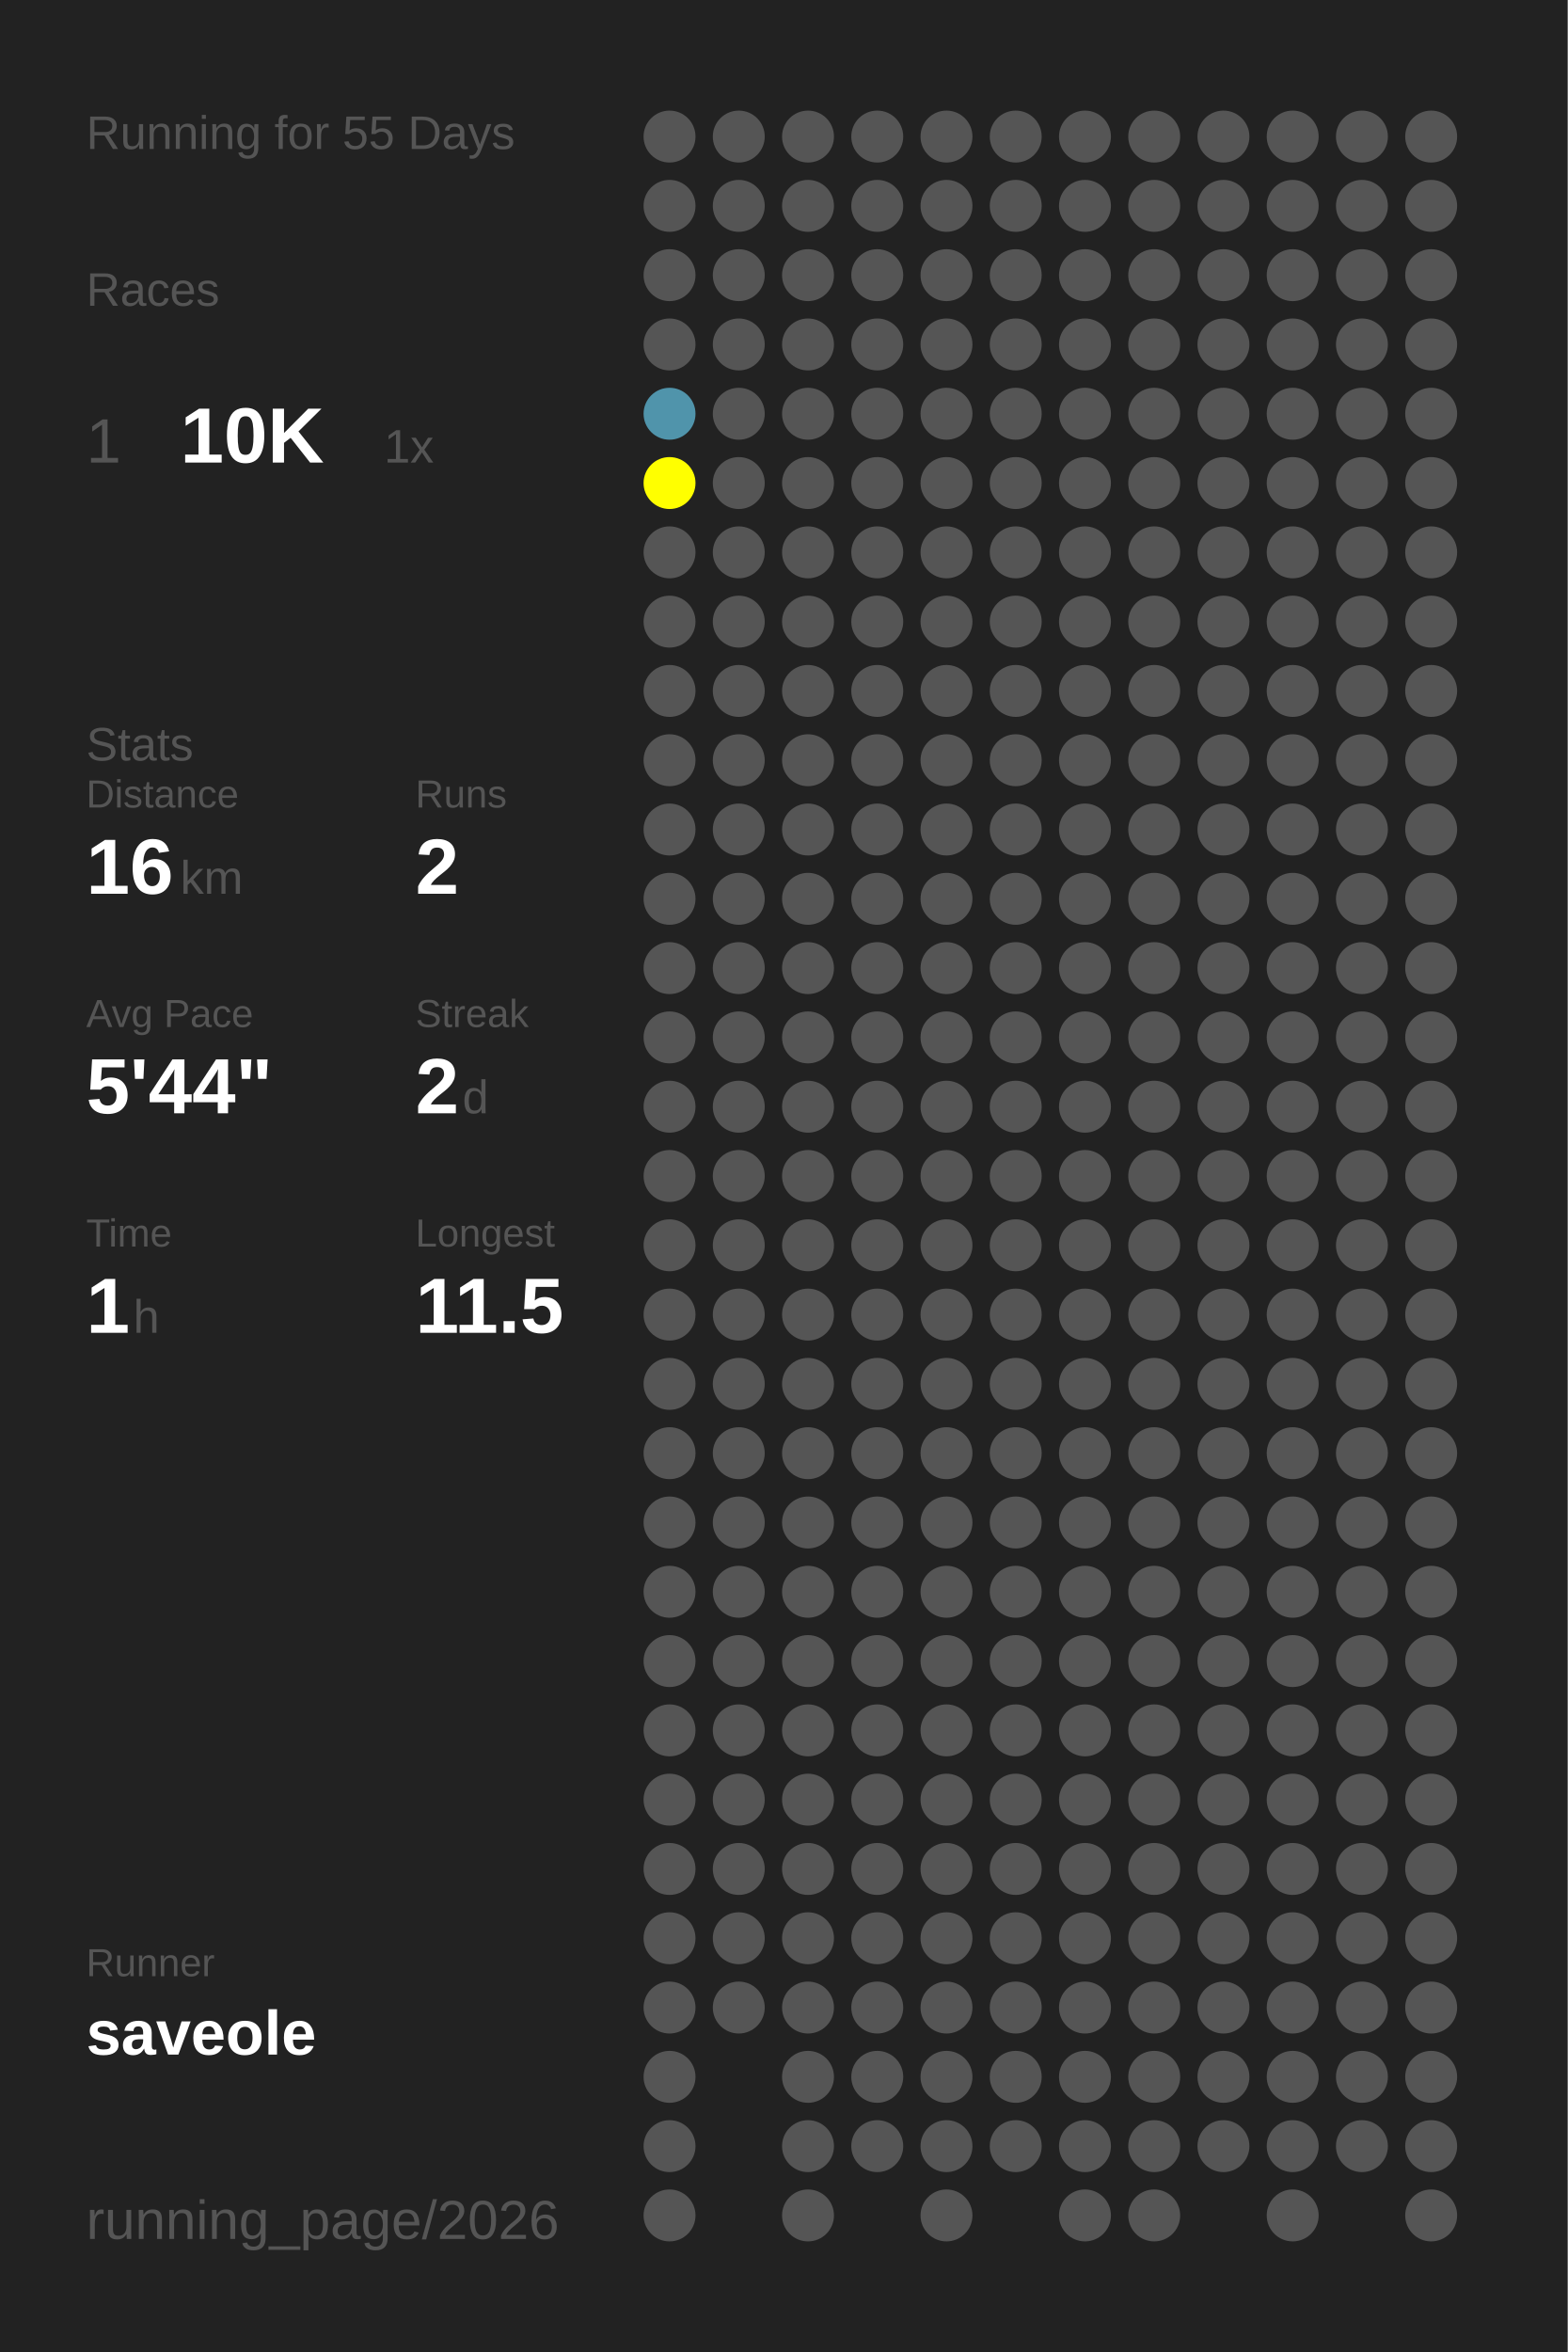
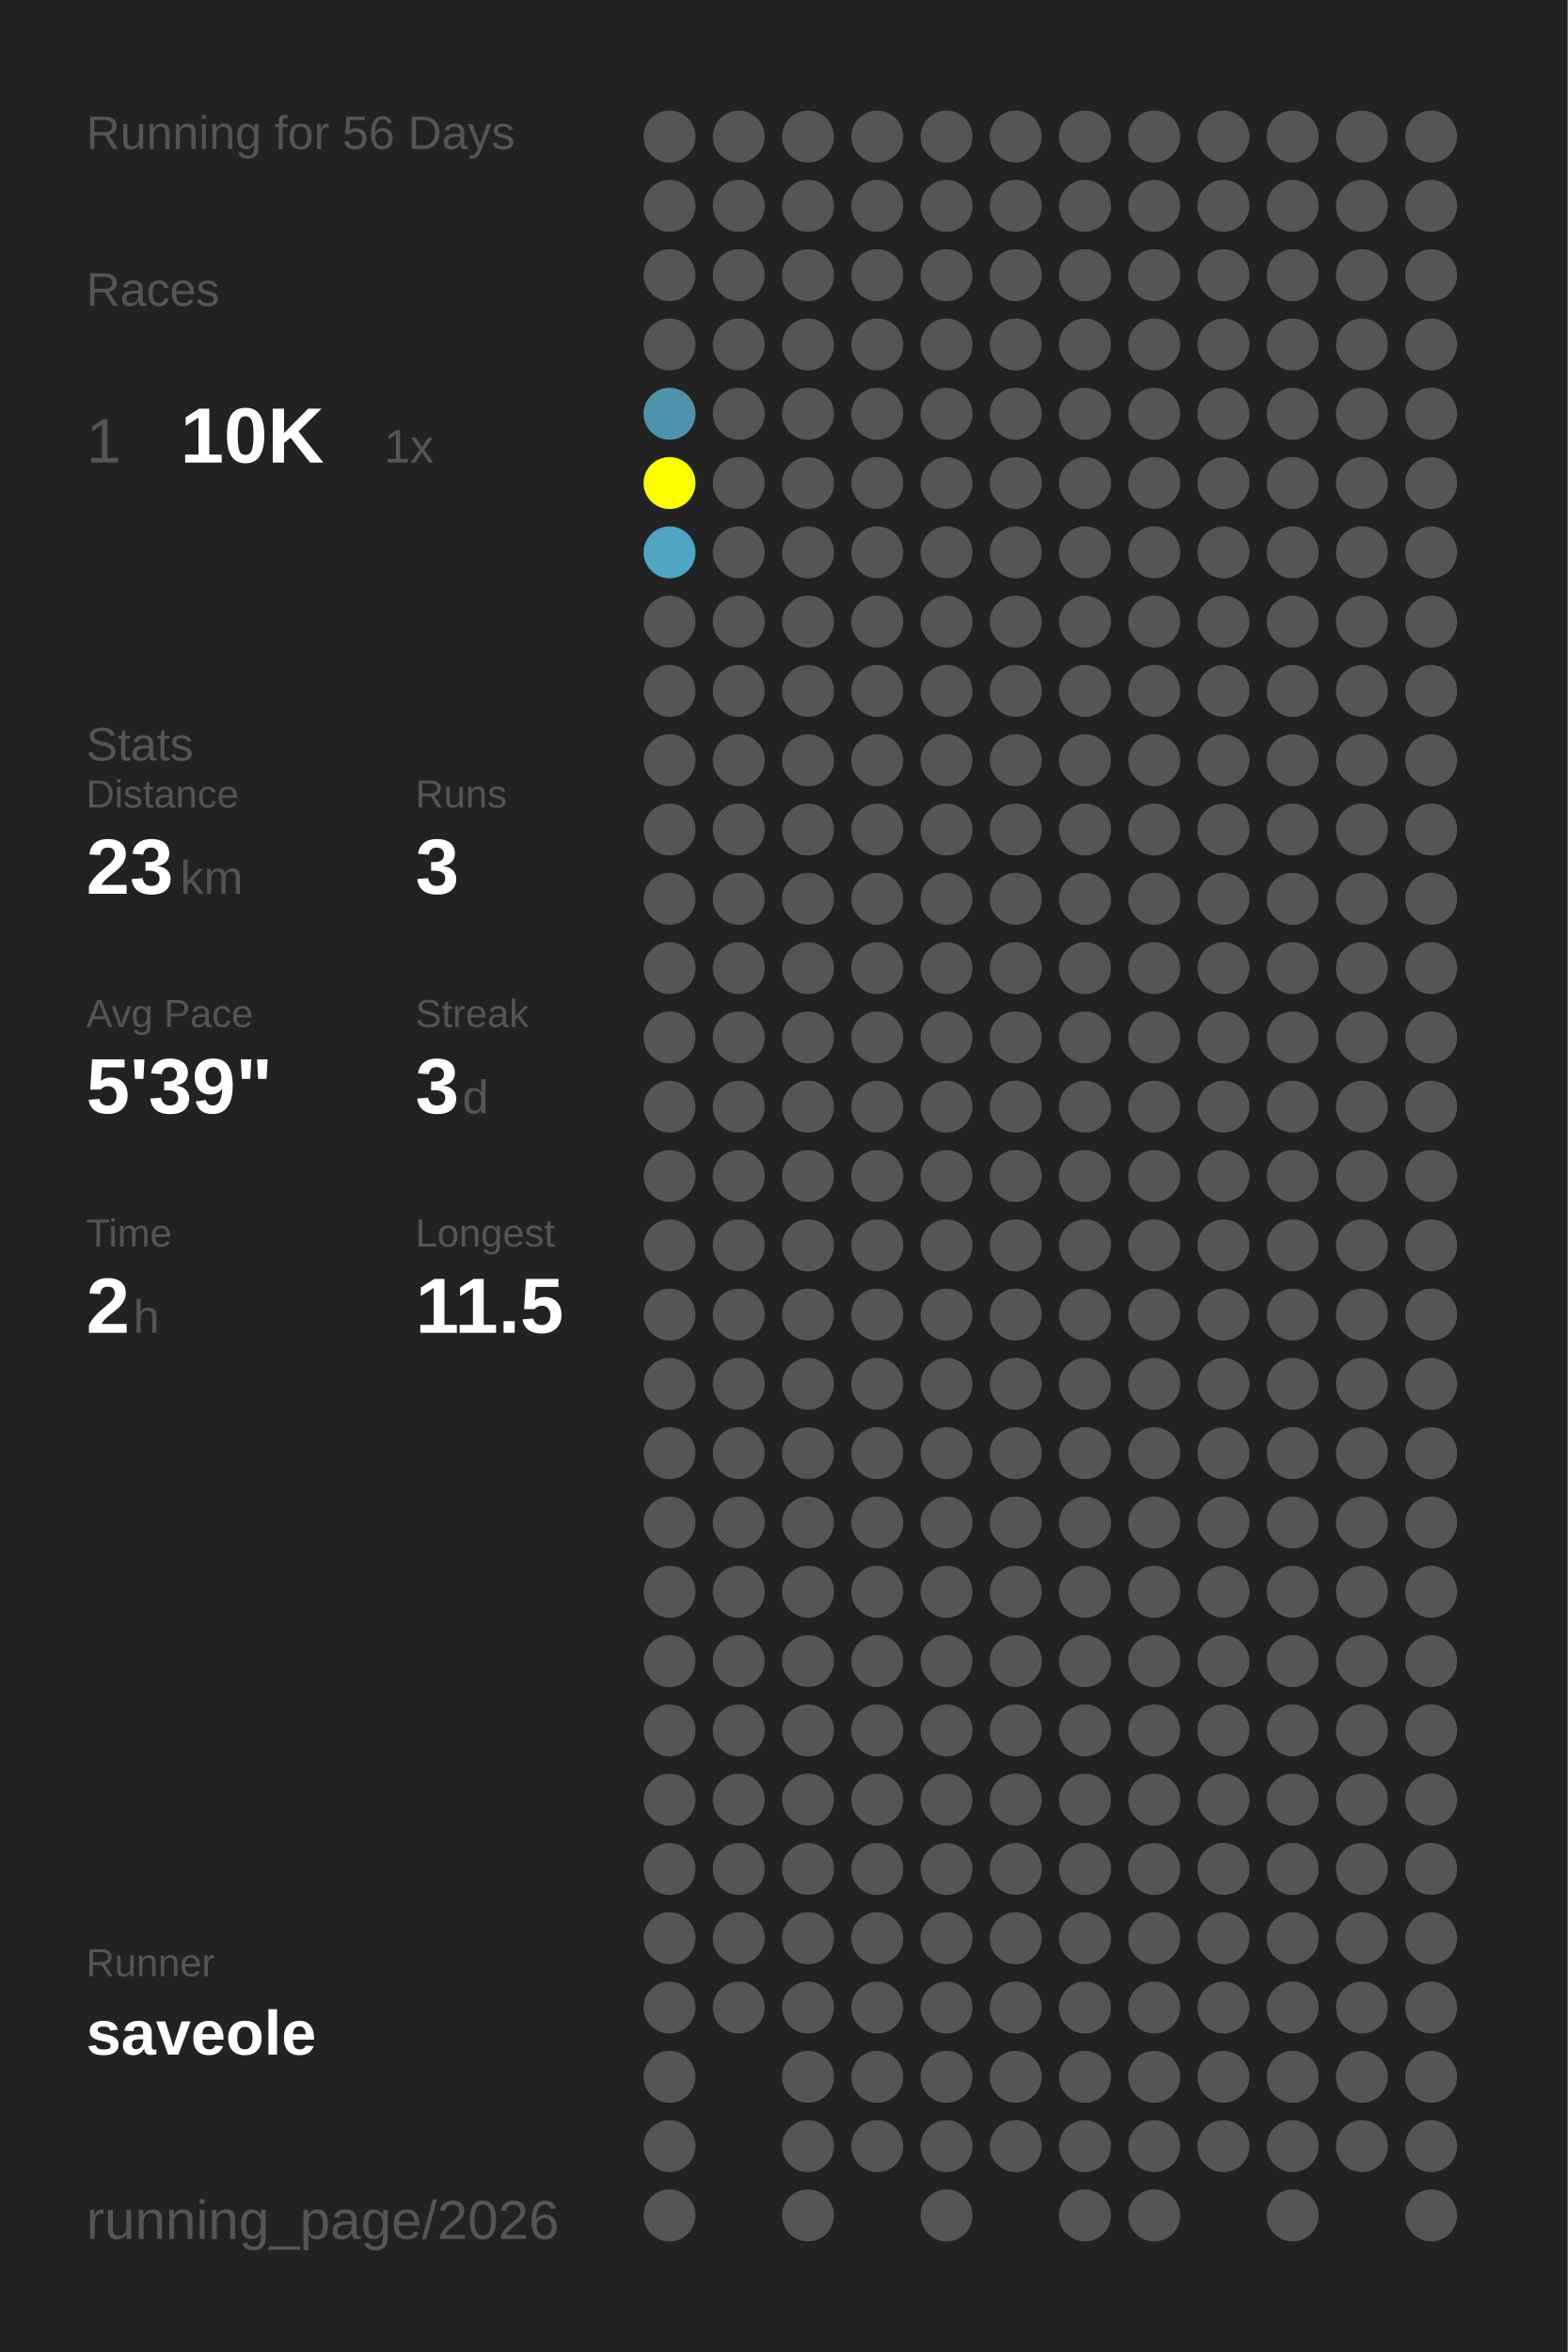
<svg xmlns="http://www.w3.org/2000/svg" baseProfile="full" height="300mm" version="1.1" viewBox="0,0,200,300" width="200mm">
  <defs />
  <rect fill="#222222" height="300" width="200" x="0" y="0" />
-   <text fill="#555555" style="font-size:6px; font-family:Arial;" x="11" y="19">Running for 55 Days</text>
+   <text fill="#555555" style="font-size:6px; font-family:Arial;" x="11" y="19">Running for 56 Days</text>
  <text fill="#555555" style="font-size:6px; font-family:Arial;" x="11" y="39">Races</text>
  <text fill="#555555" style="font-size:8px; font-family:Arial;" x="11" y="59">1</text>
  <text fill="#FFFFFF" style="font-size:10px; font-family:Arial; font-weight:bold;" x="23" y="59">10K</text>
  <text fill="#555555" style="font-size:6px; font-family:Arial;" x="49" y="59">1x</text>
  <text fill="#555555" style="font-size:6px; font-family:Arial;" x="11" y="97">Stats</text>
  <text fill="#555555" style="font-size:5px; font-family:Arial;" x="11" y="103">Distance</text>
-   <text fill="#FFFFFF" style="font-size:10px; font-family:Arial; font-weight:bold;" x="11" y="114">16</text>
+   <text fill="#FFFFFF" style="font-size:10px; font-family:Arial; font-weight:bold;" x="11" y="114">23</text>
  <text fill="#555555" style="font-size:6px; font-family:Arial;" x="23" y="114">km</text>
  <text fill="#555555" style="font-size:5px; font-family:Arial;" x="53" y="103">Runs</text>
-   <text fill="#FFFFFF" style="font-size:10px; font-family:Arial; font-weight:bold;" x="53" y="114">2</text>
+   <text fill="#FFFFFF" style="font-size:10px; font-family:Arial; font-weight:bold;" x="53" y="114">3</text>
  <text fill="#555555" style="font-size:5px; font-family:Arial;" x="11" y="131">Avg Pace</text>
-   <text fill="#FFFFFF" style="font-size:10px; font-family:Arial; font-weight:bold;" x="11" y="142">5'44"</text>
+   <text fill="#FFFFFF" style="font-size:10px; font-family:Arial; font-weight:bold;" x="11" y="142">5'39"</text>
  <text fill="#555555" style="font-size:5px; font-family:Arial;" x="53" y="131">Streak</text>
-   <text fill="#FFFFFF" style="font-size:10px; font-family:Arial; font-weight:bold;" x="53" y="142">2</text>
+   <text fill="#FFFFFF" style="font-size:10px; font-family:Arial; font-weight:bold;" x="53" y="142">3</text>
  <text fill="#555555" style="font-size:6px; font-family:Arial;" x="59" y="142">d</text>
  <text fill="#555555" style="font-size:5px; font-family:Arial;" x="11" y="159">Time</text>
-   <text fill="#FFFFFF" style="font-size:10px; font-family:Arial; font-weight:bold;" x="11" y="170">1</text>
+   <text fill="#FFFFFF" style="font-size:10px; font-family:Arial; font-weight:bold;" x="11" y="170">2</text>
  <text fill="#555555" style="font-size:6px; font-family:Arial;" x="17" y="170">h</text>
  <text fill="#555555" style="font-size:5px; font-family:Arial;" x="53" y="159">Longest</text>
  <text fill="#FFFFFF" style="font-size:10px; font-family:Arial; font-weight:bold;" x="53" y="170">11.5</text>
  <text fill="#555555" style="font-size:5px; font-family:Arial;" x="11" y="252.065">Runner</text>
  <text fill="#FFFFFF" style="font-size:8px; font-family:Arial; font-weight:bold;" x="11" y="262.065">saveole</text>
  <text fill="#555555" style="font-size:7px; font-family:Arial;" x="11" y="285.581">running_page/2026</text>
  <circle cx="85.417" cy="17.419" fill="#555555" r="3.312" />
  <circle cx="85.417" cy="26.258" fill="#555555" r="3.312" />
  <circle cx="85.417" cy="35.097" fill="#555555" r="3.312" />
  <circle cx="85.417" cy="43.935" fill="#555555" r="3.312" />
  <circle cx="85.417" cy="52.774" fill="#5094ab" r="3.312" />
  <circle cx="85.417" cy="61.613" fill="#FFFF00" r="3.312" />
-   <circle cx="85.417" cy="70.452" fill="#555555" r="3.312" />
+   <circle cx="85.417" cy="70.452" fill="#4fa5c2" r="3.312" />
  <circle cx="85.417" cy="79.29" fill="#555555" r="3.312" />
  <circle cx="85.417" cy="88.129" fill="#555555" r="3.312" />
  <circle cx="85.417" cy="96.968" fill="#555555" r="3.312" />
  <circle cx="85.417" cy="105.806" fill="#555555" r="3.312" />
  <circle cx="85.417" cy="114.645" fill="#555555" r="3.312" />
  <circle cx="85.417" cy="123.484" fill="#555555" r="3.312" />
  <circle cx="85.417" cy="132.323" fill="#555555" r="3.312" />
  <circle cx="85.417" cy="141.161" fill="#555555" r="3.312" />
  <circle cx="85.417" cy="150" fill="#555555" r="3.312" />
  <circle cx="85.417" cy="158.839" fill="#555555" r="3.312" />
  <circle cx="85.417" cy="167.677" fill="#555555" r="3.312" />
  <circle cx="85.417" cy="176.516" fill="#555555" r="3.312" />
  <circle cx="85.417" cy="185.355" fill="#555555" r="3.312" />
  <circle cx="85.417" cy="194.194" fill="#555555" r="3.312" />
  <circle cx="85.417" cy="203.032" fill="#555555" r="3.312" />
  <circle cx="85.417" cy="211.871" fill="#555555" r="3.312" />
  <circle cx="85.417" cy="220.71" fill="#555555" r="3.312" />
  <circle cx="85.417" cy="229.548" fill="#555555" r="3.312" />
  <circle cx="85.417" cy="238.387" fill="#555555" r="3.312" />
  <circle cx="85.417" cy="247.226" fill="#555555" r="3.312" />
  <circle cx="85.417" cy="256.065" fill="#555555" r="3.312" />
  <circle cx="85.417" cy="264.903" fill="#555555" r="3.312" />
  <circle cx="85.417" cy="273.742" fill="#555555" r="3.312" />
  <circle cx="85.417" cy="282.581" fill="#555555" r="3.312" />
  <circle cx="94.25" cy="17.419" fill="#555555" r="3.312" />
  <circle cx="94.25" cy="26.258" fill="#555555" r="3.312" />
  <circle cx="94.25" cy="35.097" fill="#555555" r="3.312" />
  <circle cx="94.25" cy="43.935" fill="#555555" r="3.312" />
  <circle cx="94.25" cy="52.774" fill="#555555" r="3.312" />
  <circle cx="94.25" cy="61.613" fill="#555555" r="3.312" />
  <circle cx="94.25" cy="70.452" fill="#555555" r="3.312" />
  <circle cx="94.25" cy="79.29" fill="#555555" r="3.312" />
  <circle cx="94.25" cy="88.129" fill="#555555" r="3.312" />
  <circle cx="94.25" cy="96.968" fill="#555555" r="3.312" />
  <circle cx="94.25" cy="105.806" fill="#555555" r="3.312" />
  <circle cx="94.25" cy="114.645" fill="#555555" r="3.312" />
  <circle cx="94.25" cy="123.484" fill="#555555" r="3.312" />
  <circle cx="94.25" cy="132.323" fill="#555555" r="3.312" />
  <circle cx="94.25" cy="141.161" fill="#555555" r="3.312" />
  <circle cx="94.25" cy="150" fill="#555555" r="3.312" />
  <circle cx="94.25" cy="158.839" fill="#555555" r="3.312" />
  <circle cx="94.25" cy="167.677" fill="#555555" r="3.312" />
  <circle cx="94.25" cy="176.516" fill="#555555" r="3.312" />
  <circle cx="94.25" cy="185.355" fill="#555555" r="3.312" />
  <circle cx="94.25" cy="194.194" fill="#555555" r="3.312" />
  <circle cx="94.25" cy="203.032" fill="#555555" r="3.312" />
  <circle cx="94.25" cy="211.871" fill="#555555" r="3.312" />
  <circle cx="94.25" cy="220.71" fill="#555555" r="3.312" />
  <circle cx="94.25" cy="229.548" fill="#555555" r="3.312" />
  <circle cx="94.25" cy="238.387" fill="#555555" r="3.312" />
  <circle cx="94.25" cy="247.226" fill="#555555" r="3.312" />
  <circle cx="94.25" cy="256.065" fill="#555555" r="3.312" />
  <circle cx="103.083" cy="17.419" fill="#555555" r="3.312" />
  <circle cx="103.083" cy="26.258" fill="#555555" r="3.312" />
  <circle cx="103.083" cy="35.097" fill="#555555" r="3.312" />
  <circle cx="103.083" cy="43.935" fill="#555555" r="3.312" />
  <circle cx="103.083" cy="52.774" fill="#555555" r="3.312" />
  <circle cx="103.083" cy="61.613" fill="#555555" r="3.312" />
  <circle cx="103.083" cy="70.452" fill="#555555" r="3.312" />
  <circle cx="103.083" cy="79.29" fill="#555555" r="3.312" />
  <circle cx="103.083" cy="88.129" fill="#555555" r="3.312" />
  <circle cx="103.083" cy="96.968" fill="#555555" r="3.312" />
  <circle cx="103.083" cy="105.806" fill="#555555" r="3.312" />
  <circle cx="103.083" cy="114.645" fill="#555555" r="3.312" />
  <circle cx="103.083" cy="123.484" fill="#555555" r="3.312" />
  <circle cx="103.083" cy="132.323" fill="#555555" r="3.312" />
  <circle cx="103.083" cy="141.161" fill="#555555" r="3.312" />
  <circle cx="103.083" cy="150" fill="#555555" r="3.312" />
  <circle cx="103.083" cy="158.839" fill="#555555" r="3.312" />
  <circle cx="103.083" cy="167.677" fill="#555555" r="3.312" />
  <circle cx="103.083" cy="176.516" fill="#555555" r="3.312" />
  <circle cx="103.083" cy="185.355" fill="#555555" r="3.312" />
  <circle cx="103.083" cy="194.194" fill="#555555" r="3.312" />
  <circle cx="103.083" cy="203.032" fill="#555555" r="3.312" />
  <circle cx="103.083" cy="211.871" fill="#555555" r="3.312" />
  <circle cx="103.083" cy="220.71" fill="#555555" r="3.312" />
  <circle cx="103.083" cy="229.548" fill="#555555" r="3.312" />
  <circle cx="103.083" cy="238.387" fill="#555555" r="3.312" />
  <circle cx="103.083" cy="247.226" fill="#555555" r="3.312" />
  <circle cx="103.083" cy="256.065" fill="#555555" r="3.312" />
  <circle cx="103.083" cy="264.903" fill="#555555" r="3.312" />
  <circle cx="103.083" cy="273.742" fill="#555555" r="3.312" />
  <circle cx="103.083" cy="282.581" fill="#555555" r="3.312" />
  <circle cx="111.917" cy="17.419" fill="#555555" r="3.312" />
  <circle cx="111.917" cy="26.258" fill="#555555" r="3.312" />
  <circle cx="111.917" cy="35.097" fill="#555555" r="3.312" />
  <circle cx="111.917" cy="43.935" fill="#555555" r="3.312" />
  <circle cx="111.917" cy="52.774" fill="#555555" r="3.312" />
  <circle cx="111.917" cy="61.613" fill="#555555" r="3.312" />
  <circle cx="111.917" cy="70.452" fill="#555555" r="3.312" />
  <circle cx="111.917" cy="79.29" fill="#555555" r="3.312" />
  <circle cx="111.917" cy="88.129" fill="#555555" r="3.312" />
  <circle cx="111.917" cy="96.968" fill="#555555" r="3.312" />
  <circle cx="111.917" cy="105.806" fill="#555555" r="3.312" />
  <circle cx="111.917" cy="114.645" fill="#555555" r="3.312" />
  <circle cx="111.917" cy="123.484" fill="#555555" r="3.312" />
  <circle cx="111.917" cy="132.323" fill="#555555" r="3.312" />
  <circle cx="111.917" cy="141.161" fill="#555555" r="3.312" />
  <circle cx="111.917" cy="150" fill="#555555" r="3.312" />
  <circle cx="111.917" cy="158.839" fill="#555555" r="3.312" />
  <circle cx="111.917" cy="167.677" fill="#555555" r="3.312" />
  <circle cx="111.917" cy="176.516" fill="#555555" r="3.312" />
  <circle cx="111.917" cy="185.355" fill="#555555" r="3.312" />
  <circle cx="111.917" cy="194.194" fill="#555555" r="3.312" />
  <circle cx="111.917" cy="203.032" fill="#555555" r="3.312" />
  <circle cx="111.917" cy="211.871" fill="#555555" r="3.312" />
  <circle cx="111.917" cy="220.71" fill="#555555" r="3.312" />
  <circle cx="111.917" cy="229.548" fill="#555555" r="3.312" />
  <circle cx="111.917" cy="238.387" fill="#555555" r="3.312" />
  <circle cx="111.917" cy="247.226" fill="#555555" r="3.312" />
  <circle cx="111.917" cy="256.065" fill="#555555" r="3.312" />
  <circle cx="111.917" cy="264.903" fill="#555555" r="3.312" />
  <circle cx="111.917" cy="273.742" fill="#555555" r="3.312" />
  <circle cx="120.75" cy="17.419" fill="#555555" r="3.312" />
  <circle cx="120.75" cy="26.258" fill="#555555" r="3.312" />
  <circle cx="120.75" cy="35.097" fill="#555555" r="3.312" />
  <circle cx="120.75" cy="43.935" fill="#555555" r="3.312" />
  <circle cx="120.75" cy="52.774" fill="#555555" r="3.312" />
  <circle cx="120.75" cy="61.613" fill="#555555" r="3.312" />
  <circle cx="120.75" cy="70.452" fill="#555555" r="3.312" />
  <circle cx="120.75" cy="79.29" fill="#555555" r="3.312" />
  <circle cx="120.75" cy="88.129" fill="#555555" r="3.312" />
  <circle cx="120.75" cy="96.968" fill="#555555" r="3.312" />
  <circle cx="120.75" cy="105.806" fill="#555555" r="3.312" />
  <circle cx="120.75" cy="114.645" fill="#555555" r="3.312" />
  <circle cx="120.75" cy="123.484" fill="#555555" r="3.312" />
  <circle cx="120.75" cy="132.323" fill="#555555" r="3.312" />
  <circle cx="120.75" cy="141.161" fill="#555555" r="3.312" />
  <circle cx="120.75" cy="150" fill="#555555" r="3.312" />
  <circle cx="120.75" cy="158.839" fill="#555555" r="3.312" />
  <circle cx="120.75" cy="167.677" fill="#555555" r="3.312" />
  <circle cx="120.75" cy="176.516" fill="#555555" r="3.312" />
  <circle cx="120.75" cy="185.355" fill="#555555" r="3.312" />
  <circle cx="120.75" cy="194.194" fill="#555555" r="3.312" />
  <circle cx="120.75" cy="203.032" fill="#555555" r="3.312" />
  <circle cx="120.75" cy="211.871" fill="#555555" r="3.312" />
  <circle cx="120.75" cy="220.71" fill="#555555" r="3.312" />
  <circle cx="120.75" cy="229.548" fill="#555555" r="3.312" />
  <circle cx="120.75" cy="238.387" fill="#555555" r="3.312" />
  <circle cx="120.75" cy="247.226" fill="#555555" r="3.312" />
  <circle cx="120.75" cy="256.065" fill="#555555" r="3.312" />
  <circle cx="120.75" cy="264.903" fill="#555555" r="3.312" />
  <circle cx="120.75" cy="273.742" fill="#555555" r="3.312" />
  <circle cx="120.75" cy="282.581" fill="#555555" r="3.312" />
  <circle cx="129.583" cy="17.419" fill="#555555" r="3.312" />
  <circle cx="129.583" cy="26.258" fill="#555555" r="3.312" />
  <circle cx="129.583" cy="35.097" fill="#555555" r="3.312" />
  <circle cx="129.583" cy="43.935" fill="#555555" r="3.312" />
  <circle cx="129.583" cy="52.774" fill="#555555" r="3.312" />
  <circle cx="129.583" cy="61.613" fill="#555555" r="3.312" />
  <circle cx="129.583" cy="70.452" fill="#555555" r="3.312" />
  <circle cx="129.583" cy="79.29" fill="#555555" r="3.312" />
  <circle cx="129.583" cy="88.129" fill="#555555" r="3.312" />
  <circle cx="129.583" cy="96.968" fill="#555555" r="3.312" />
  <circle cx="129.583" cy="105.806" fill="#555555" r="3.312" />
  <circle cx="129.583" cy="114.645" fill="#555555" r="3.312" />
  <circle cx="129.583" cy="123.484" fill="#555555" r="3.312" />
  <circle cx="129.583" cy="132.323" fill="#555555" r="3.312" />
  <circle cx="129.583" cy="141.161" fill="#555555" r="3.312" />
  <circle cx="129.583" cy="150" fill="#555555" r="3.312" />
  <circle cx="129.583" cy="158.839" fill="#555555" r="3.312" />
  <circle cx="129.583" cy="167.677" fill="#555555" r="3.312" />
  <circle cx="129.583" cy="176.516" fill="#555555" r="3.312" />
  <circle cx="129.583" cy="185.355" fill="#555555" r="3.312" />
  <circle cx="129.583" cy="194.194" fill="#555555" r="3.312" />
  <circle cx="129.583" cy="203.032" fill="#555555" r="3.312" />
  <circle cx="129.583" cy="211.871" fill="#555555" r="3.312" />
  <circle cx="129.583" cy="220.71" fill="#555555" r="3.312" />
  <circle cx="129.583" cy="229.548" fill="#555555" r="3.312" />
  <circle cx="129.583" cy="238.387" fill="#555555" r="3.312" />
  <circle cx="129.583" cy="247.226" fill="#555555" r="3.312" />
  <circle cx="129.583" cy="256.065" fill="#555555" r="3.312" />
  <circle cx="129.583" cy="264.903" fill="#555555" r="3.312" />
  <circle cx="129.583" cy="273.742" fill="#555555" r="3.312" />
  <circle cx="138.417" cy="17.419" fill="#555555" r="3.312" />
  <circle cx="138.417" cy="26.258" fill="#555555" r="3.312" />
  <circle cx="138.417" cy="35.097" fill="#555555" r="3.312" />
  <circle cx="138.417" cy="43.935" fill="#555555" r="3.312" />
  <circle cx="138.417" cy="52.774" fill="#555555" r="3.312" />
  <circle cx="138.417" cy="61.613" fill="#555555" r="3.312" />
  <circle cx="138.417" cy="70.452" fill="#555555" r="3.312" />
  <circle cx="138.417" cy="79.29" fill="#555555" r="3.312" />
  <circle cx="138.417" cy="88.129" fill="#555555" r="3.312" />
  <circle cx="138.417" cy="96.968" fill="#555555" r="3.312" />
  <circle cx="138.417" cy="105.806" fill="#555555" r="3.312" />
  <circle cx="138.417" cy="114.645" fill="#555555" r="3.312" />
  <circle cx="138.417" cy="123.484" fill="#555555" r="3.312" />
  <circle cx="138.417" cy="132.323" fill="#555555" r="3.312" />
  <circle cx="138.417" cy="141.161" fill="#555555" r="3.312" />
  <circle cx="138.417" cy="150" fill="#555555" r="3.312" />
  <circle cx="138.417" cy="158.839" fill="#555555" r="3.312" />
  <circle cx="138.417" cy="167.677" fill="#555555" r="3.312" />
  <circle cx="138.417" cy="176.516" fill="#555555" r="3.312" />
  <circle cx="138.417" cy="185.355" fill="#555555" r="3.312" />
  <circle cx="138.417" cy="194.194" fill="#555555" r="3.312" />
  <circle cx="138.417" cy="203.032" fill="#555555" r="3.312" />
  <circle cx="138.417" cy="211.871" fill="#555555" r="3.312" />
  <circle cx="138.417" cy="220.71" fill="#555555" r="3.312" />
  <circle cx="138.417" cy="229.548" fill="#555555" r="3.312" />
  <circle cx="138.417" cy="238.387" fill="#555555" r="3.312" />
  <circle cx="138.417" cy="247.226" fill="#555555" r="3.312" />
  <circle cx="138.417" cy="256.065" fill="#555555" r="3.312" />
  <circle cx="138.417" cy="264.903" fill="#555555" r="3.312" />
  <circle cx="138.417" cy="273.742" fill="#555555" r="3.312" />
  <circle cx="138.417" cy="282.581" fill="#555555" r="3.312" />
  <circle cx="147.25" cy="17.419" fill="#555555" r="3.312" />
  <circle cx="147.25" cy="26.258" fill="#555555" r="3.312" />
  <circle cx="147.25" cy="35.097" fill="#555555" r="3.312" />
  <circle cx="147.25" cy="43.935" fill="#555555" r="3.312" />
  <circle cx="147.25" cy="52.774" fill="#555555" r="3.312" />
  <circle cx="147.25" cy="61.613" fill="#555555" r="3.312" />
  <circle cx="147.25" cy="70.452" fill="#555555" r="3.312" />
  <circle cx="147.25" cy="79.29" fill="#555555" r="3.312" />
  <circle cx="147.25" cy="88.129" fill="#555555" r="3.312" />
  <circle cx="147.25" cy="96.968" fill="#555555" r="3.312" />
  <circle cx="147.25" cy="105.806" fill="#555555" r="3.312" />
  <circle cx="147.25" cy="114.645" fill="#555555" r="3.312" />
  <circle cx="147.25" cy="123.484" fill="#555555" r="3.312" />
  <circle cx="147.25" cy="132.323" fill="#555555" r="3.312" />
  <circle cx="147.25" cy="141.161" fill="#555555" r="3.312" />
  <circle cx="147.25" cy="150" fill="#555555" r="3.312" />
  <circle cx="147.25" cy="158.839" fill="#555555" r="3.312" />
  <circle cx="147.25" cy="167.677" fill="#555555" r="3.312" />
  <circle cx="147.25" cy="176.516" fill="#555555" r="3.312" />
  <circle cx="147.25" cy="185.355" fill="#555555" r="3.312" />
  <circle cx="147.25" cy="194.194" fill="#555555" r="3.312" />
  <circle cx="147.25" cy="203.032" fill="#555555" r="3.312" />
  <circle cx="147.25" cy="211.871" fill="#555555" r="3.312" />
  <circle cx="147.25" cy="220.71" fill="#555555" r="3.312" />
  <circle cx="147.25" cy="229.548" fill="#555555" r="3.312" />
  <circle cx="147.25" cy="238.387" fill="#555555" r="3.312" />
  <circle cx="147.25" cy="247.226" fill="#555555" r="3.312" />
  <circle cx="147.25" cy="256.065" fill="#555555" r="3.312" />
  <circle cx="147.25" cy="264.903" fill="#555555" r="3.312" />
  <circle cx="147.25" cy="273.742" fill="#555555" r="3.312" />
  <circle cx="147.25" cy="282.581" fill="#555555" r="3.312" />
  <circle cx="156.083" cy="17.419" fill="#555555" r="3.312" />
  <circle cx="156.083" cy="26.258" fill="#555555" r="3.312" />
  <circle cx="156.083" cy="35.097" fill="#555555" r="3.312" />
  <circle cx="156.083" cy="43.935" fill="#555555" r="3.312" />
  <circle cx="156.083" cy="52.774" fill="#555555" r="3.312" />
  <circle cx="156.083" cy="61.613" fill="#555555" r="3.312" />
  <circle cx="156.083" cy="70.452" fill="#555555" r="3.312" />
  <circle cx="156.083" cy="79.29" fill="#555555" r="3.312" />
  <circle cx="156.083" cy="88.129" fill="#555555" r="3.312" />
  <circle cx="156.083" cy="96.968" fill="#555555" r="3.312" />
  <circle cx="156.083" cy="105.806" fill="#555555" r="3.312" />
  <circle cx="156.083" cy="114.645" fill="#555555" r="3.312" />
  <circle cx="156.083" cy="123.484" fill="#555555" r="3.312" />
  <circle cx="156.083" cy="132.323" fill="#555555" r="3.312" />
  <circle cx="156.083" cy="141.161" fill="#555555" r="3.312" />
  <circle cx="156.083" cy="150" fill="#555555" r="3.312" />
  <circle cx="156.083" cy="158.839" fill="#555555" r="3.312" />
  <circle cx="156.083" cy="167.677" fill="#555555" r="3.312" />
  <circle cx="156.083" cy="176.516" fill="#555555" r="3.312" />
  <circle cx="156.083" cy="185.355" fill="#555555" r="3.312" />
  <circle cx="156.083" cy="194.194" fill="#555555" r="3.312" />
  <circle cx="156.083" cy="203.032" fill="#555555" r="3.312" />
  <circle cx="156.083" cy="211.871" fill="#555555" r="3.312" />
  <circle cx="156.083" cy="220.71" fill="#555555" r="3.312" />
  <circle cx="156.083" cy="229.548" fill="#555555" r="3.312" />
  <circle cx="156.083" cy="238.387" fill="#555555" r="3.312" />
  <circle cx="156.083" cy="247.226" fill="#555555" r="3.312" />
  <circle cx="156.083" cy="256.065" fill="#555555" r="3.312" />
  <circle cx="156.083" cy="264.903" fill="#555555" r="3.312" />
  <circle cx="156.083" cy="273.742" fill="#555555" r="3.312" />
  <circle cx="164.917" cy="17.419" fill="#555555" r="3.312" />
  <circle cx="164.917" cy="26.258" fill="#555555" r="3.312" />
  <circle cx="164.917" cy="35.097" fill="#555555" r="3.312" />
  <circle cx="164.917" cy="43.935" fill="#555555" r="3.312" />
  <circle cx="164.917" cy="52.774" fill="#555555" r="3.312" />
  <circle cx="164.917" cy="61.613" fill="#555555" r="3.312" />
  <circle cx="164.917" cy="70.452" fill="#555555" r="3.312" />
  <circle cx="164.917" cy="79.29" fill="#555555" r="3.312" />
  <circle cx="164.917" cy="88.129" fill="#555555" r="3.312" />
  <circle cx="164.917" cy="96.968" fill="#555555" r="3.312" />
  <circle cx="164.917" cy="105.806" fill="#555555" r="3.312" />
  <circle cx="164.917" cy="114.645" fill="#555555" r="3.312" />
  <circle cx="164.917" cy="123.484" fill="#555555" r="3.312" />
  <circle cx="164.917" cy="132.323" fill="#555555" r="3.312" />
  <circle cx="164.917" cy="141.161" fill="#555555" r="3.312" />
  <circle cx="164.917" cy="150" fill="#555555" r="3.312" />
  <circle cx="164.917" cy="158.839" fill="#555555" r="3.312" />
  <circle cx="164.917" cy="167.677" fill="#555555" r="3.312" />
  <circle cx="164.917" cy="176.516" fill="#555555" r="3.312" />
  <circle cx="164.917" cy="185.355" fill="#555555" r="3.312" />
  <circle cx="164.917" cy="194.194" fill="#555555" r="3.312" />
  <circle cx="164.917" cy="203.032" fill="#555555" r="3.312" />
  <circle cx="164.917" cy="211.871" fill="#555555" r="3.312" />
  <circle cx="164.917" cy="220.71" fill="#555555" r="3.312" />
  <circle cx="164.917" cy="229.548" fill="#555555" r="3.312" />
  <circle cx="164.917" cy="238.387" fill="#555555" r="3.312" />
  <circle cx="164.917" cy="247.226" fill="#555555" r="3.312" />
  <circle cx="164.917" cy="256.065" fill="#555555" r="3.312" />
  <circle cx="164.917" cy="264.903" fill="#555555" r="3.312" />
  <circle cx="164.917" cy="273.742" fill="#555555" r="3.312" />
  <circle cx="164.917" cy="282.581" fill="#555555" r="3.312" />
  <circle cx="173.75" cy="17.419" fill="#555555" r="3.312" />
  <circle cx="173.75" cy="26.258" fill="#555555" r="3.312" />
  <circle cx="173.75" cy="35.097" fill="#555555" r="3.312" />
  <circle cx="173.75" cy="43.935" fill="#555555" r="3.312" />
  <circle cx="173.75" cy="52.774" fill="#555555" r="3.312" />
  <circle cx="173.75" cy="61.613" fill="#555555" r="3.312" />
  <circle cx="173.75" cy="70.452" fill="#555555" r="3.312" />
  <circle cx="173.75" cy="79.29" fill="#555555" r="3.312" />
  <circle cx="173.75" cy="88.129" fill="#555555" r="3.312" />
  <circle cx="173.75" cy="96.968" fill="#555555" r="3.312" />
  <circle cx="173.75" cy="105.806" fill="#555555" r="3.312" />
  <circle cx="173.75" cy="114.645" fill="#555555" r="3.312" />
  <circle cx="173.75" cy="123.484" fill="#555555" r="3.312" />
  <circle cx="173.75" cy="132.323" fill="#555555" r="3.312" />
  <circle cx="173.75" cy="141.161" fill="#555555" r="3.312" />
  <circle cx="173.75" cy="150" fill="#555555" r="3.312" />
  <circle cx="173.75" cy="158.839" fill="#555555" r="3.312" />
  <circle cx="173.75" cy="167.677" fill="#555555" r="3.312" />
  <circle cx="173.75" cy="176.516" fill="#555555" r="3.312" />
  <circle cx="173.75" cy="185.355" fill="#555555" r="3.312" />
  <circle cx="173.75" cy="194.194" fill="#555555" r="3.312" />
  <circle cx="173.75" cy="203.032" fill="#555555" r="3.312" />
  <circle cx="173.75" cy="211.871" fill="#555555" r="3.312" />
  <circle cx="173.75" cy="220.71" fill="#555555" r="3.312" />
  <circle cx="173.75" cy="229.548" fill="#555555" r="3.312" />
  <circle cx="173.75" cy="238.387" fill="#555555" r="3.312" />
  <circle cx="173.75" cy="247.226" fill="#555555" r="3.312" />
  <circle cx="173.75" cy="256.065" fill="#555555" r="3.312" />
  <circle cx="173.75" cy="264.903" fill="#555555" r="3.312" />
  <circle cx="173.75" cy="273.742" fill="#555555" r="3.312" />
  <circle cx="182.583" cy="17.419" fill="#555555" r="3.312" />
  <circle cx="182.583" cy="26.258" fill="#555555" r="3.312" />
  <circle cx="182.583" cy="35.097" fill="#555555" r="3.312" />
  <circle cx="182.583" cy="43.935" fill="#555555" r="3.312" />
  <circle cx="182.583" cy="52.774" fill="#555555" r="3.312" />
  <circle cx="182.583" cy="61.613" fill="#555555" r="3.312" />
  <circle cx="182.583" cy="70.452" fill="#555555" r="3.312" />
  <circle cx="182.583" cy="79.29" fill="#555555" r="3.312" />
  <circle cx="182.583" cy="88.129" fill="#555555" r="3.312" />
  <circle cx="182.583" cy="96.968" fill="#555555" r="3.312" />
  <circle cx="182.583" cy="105.806" fill="#555555" r="3.312" />
  <circle cx="182.583" cy="114.645" fill="#555555" r="3.312" />
  <circle cx="182.583" cy="123.484" fill="#555555" r="3.312" />
  <circle cx="182.583" cy="132.323" fill="#555555" r="3.312" />
  <circle cx="182.583" cy="141.161" fill="#555555" r="3.312" />
  <circle cx="182.583" cy="150" fill="#555555" r="3.312" />
  <circle cx="182.583" cy="158.839" fill="#555555" r="3.312" />
  <circle cx="182.583" cy="167.677" fill="#555555" r="3.312" />
  <circle cx="182.583" cy="176.516" fill="#555555" r="3.312" />
  <circle cx="182.583" cy="185.355" fill="#555555" r="3.312" />
  <circle cx="182.583" cy="194.194" fill="#555555" r="3.312" />
  <circle cx="182.583" cy="203.032" fill="#555555" r="3.312" />
  <circle cx="182.583" cy="211.871" fill="#555555" r="3.312" />
  <circle cx="182.583" cy="220.71" fill="#555555" r="3.312" />
  <circle cx="182.583" cy="229.548" fill="#555555" r="3.312" />
  <circle cx="182.583" cy="238.387" fill="#555555" r="3.312" />
  <circle cx="182.583" cy="247.226" fill="#555555" r="3.312" />
  <circle cx="182.583" cy="256.065" fill="#555555" r="3.312" />
  <circle cx="182.583" cy="264.903" fill="#555555" r="3.312" />
  <circle cx="182.583" cy="273.742" fill="#555555" r="3.312" />
  <circle cx="182.583" cy="282.581" fill="#555555" r="3.312" />
</svg>
